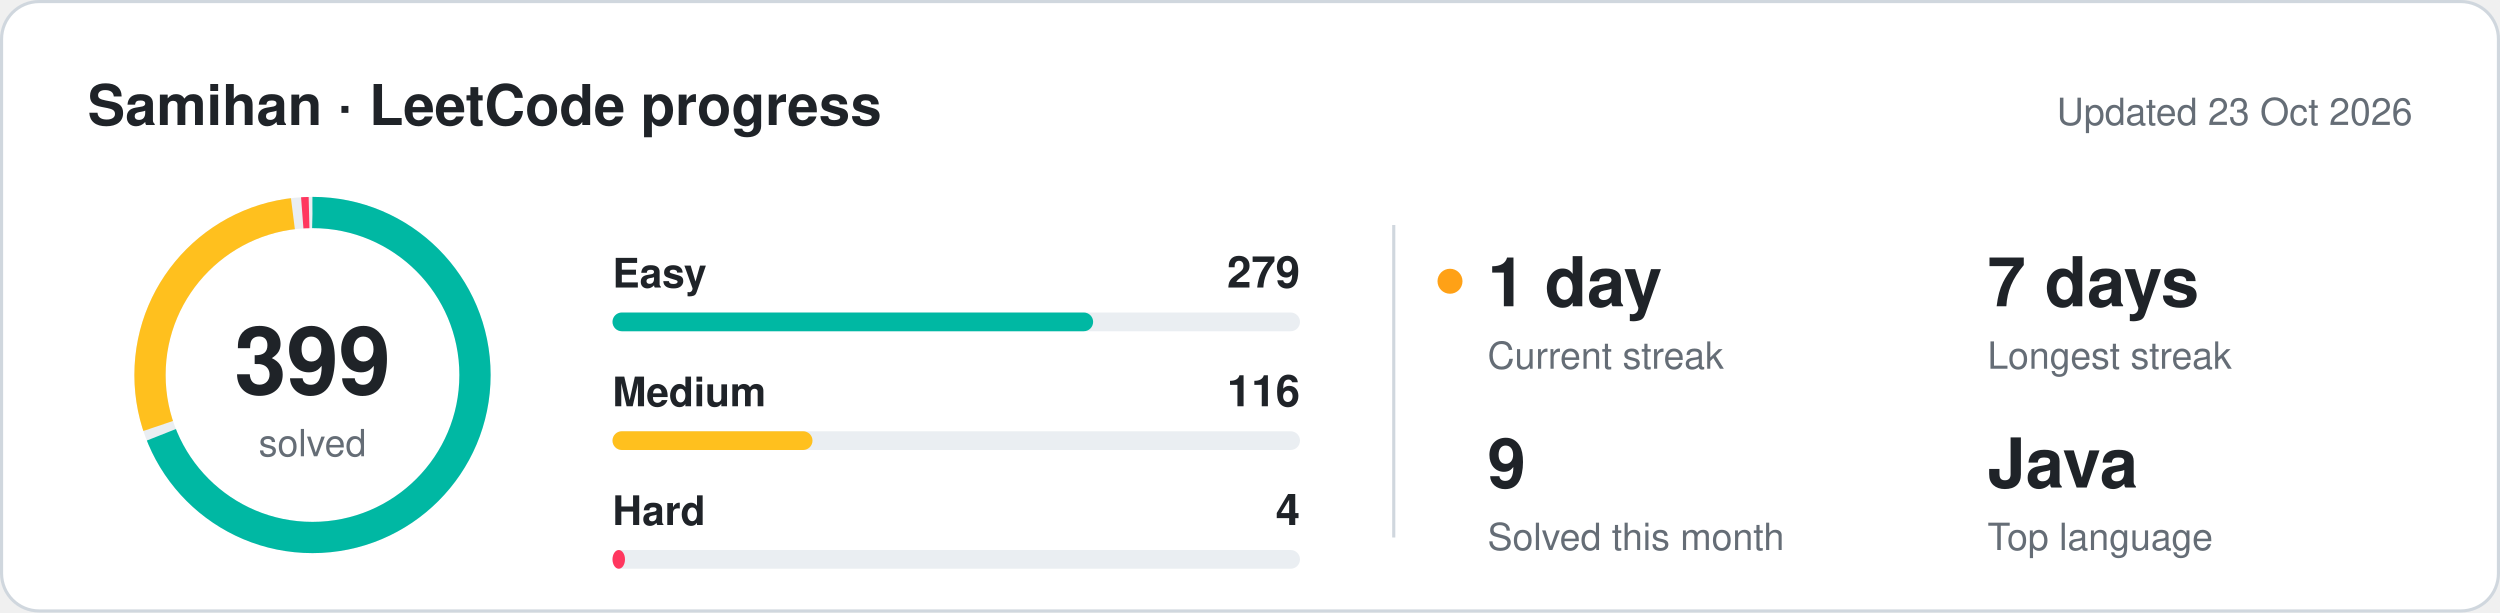
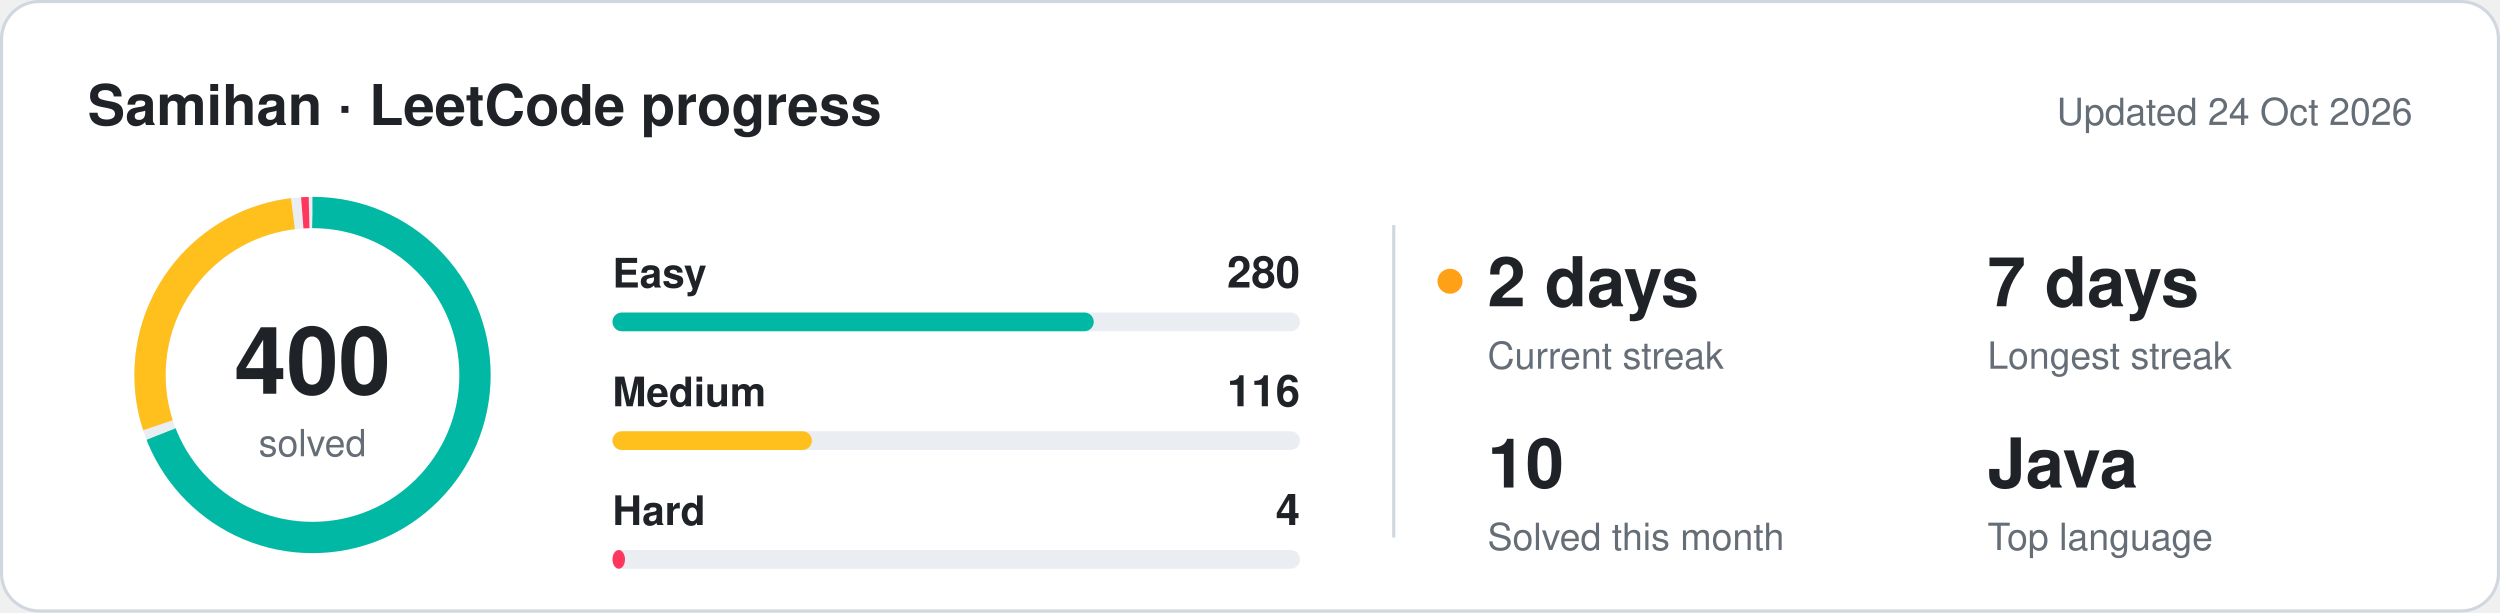
<svg xmlns="http://www.w3.org/2000/svg" width="800" height="196" viewBox="0 0 800 196" font-family="-apple-system,BlinkMacSystemFont,'Segoe UI',Helvetica,Arial,sans-serif" role="img" aria-labelledby="t">
  <style>
.bg{fill:#ffffff;stroke:#d0d7de}.title{fill:#1f2328;font-size:18px;font-weight:600}.muted{fill:#656d76;font-size:12px}
.label{fill:#1f2328;font-size:13px;font-weight:600}.value{fill:#1f2328;font-size:22px;font-weight:700}.value-sm{fill:#1f2328;font-size:14px;font-weight:700}
.total{fill:#1f2328;font-size:30px;font-weight:700}.track{fill:#eaeef2}.ring-track{stroke:#eaeef2}.divider{stroke:#d0d7de}.grid{stroke:#d0d7de;fill:none}
@media (prefers-color-scheme: dark){.bg{fill:#0d1117;stroke:#30363d}.title,.label,.value,.value-sm,.total{fill:#e6edf3}.muted{fill:#8b949e}.track{fill:#21262d}.ring-track{stroke:#21262d}.divider{stroke:#30363d}.grid{stroke:#30363d}}
@keyframes ls-fade{from{opacity:0;transform:translateY(6px)}to{opacity:1;transform:none}}
@keyframes ls-grow{from{transform:scaleX(0)}to{transform:scaleX(1)}}
@keyframes ls-pop{from{opacity:0;transform:scale(.2)}to{opacity:1;transform:scale(1)}}
@keyframes ls-pulse{0%,100%{opacity:1}50%{opacity:.3}}
.fade{animation:ls-fade .6s ease-out both}
.grow{transform-box:fill-box;transform-origin:left center;animation:ls-grow .9s cubic-bezier(.2,.7,.3,1) both}
.pulse{animation:ls-pulse 1.8s ease-in-out infinite}
.d1{animation-delay:0.12s}
.d2{animation-delay:0.24s}
.d3{animation-delay:0.36s}
.d4{animation-delay:0.48s}
.d5{animation-delay:0.60s}
.d6{animation-delay:0.72s}
.d7{animation-delay:0.84s}
.d8{animation-delay:0.96s}
@media (prefers-reduced-motion: reduce){*{animation:none!important}}
@keyframes ls-ring{from{stroke-dashoffset:326.73}to{stroke-dashoffset:0}}.reveal{animation:ls-ring 1.3s cubic-bezier(.2,.7,.3,1) both}
</style>
  <defs>
    <mask id="ring-mask">
      <circle cx="100" cy="120" r="52" fill="none" stroke="#fff" stroke-width="16" stroke-dasharray="326.73 326.73" transform="rotate(-90 100 120)" class="reveal" />
    </mask>
  </defs>
  <rect x="0.5" y="0.5" width="799" height="195" rx="12" class="bg" />
  <g class="fade">
    <text x="28" y="40" class="title">Samihan · LeetCode progress</text>
-     <text x="772" y="40" class="muted" text-anchor="end">Updated 23 Oct 2026</text>
+     <text x="772" y="40" class="muted" text-anchor="end">Updated 24 Oct 2026</text>
  </g>
  <circle cx="100" cy="120" r="52" fill="none" stroke-width="10" class="ring-track" />
  <g mask="url(#ring-mask)">
-     <circle cx="100" cy="120" r="52" fill="none" stroke="#00b8a3" stroke-width="10" stroke-dasharray="225.46 101.26" stroke-dashoffset="0.00" transform="rotate(-90 100 120)" />
-     <circle cx="100" cy="120" r="52" fill="none" stroke="#ffc01e" stroke-width="10" stroke-dasharray="91.99 234.74" stroke-dashoffset="-228.46" transform="rotate(-90 100 120)" />
-     <circle cx="100" cy="120" r="52" fill="none" stroke="#ff375f" stroke-width="10" stroke-dasharray="2.18 324.54" stroke-dashoffset="-323.45" transform="rotate(-90 100 120)" />
+     <circle cx="100" cy="120" r="52" fill="none" stroke="#00b8a3" stroke-width="10" stroke-dasharray="225.71 101.02" stroke-dashoffset="0.00" transform="rotate(-90 100 120)" />
+     <circle cx="100" cy="120" r="52" fill="none" stroke="#ffc01e" stroke-width="10" stroke-dasharray="91.75 234.98" stroke-dashoffset="-228.71" transform="rotate(-90 100 120)" />
+     <circle cx="100" cy="120" r="52" fill="none" stroke="#ff375f" stroke-width="10" stroke-dasharray="2.18 324.55" stroke-dashoffset="-323.46" transform="rotate(-90 100 120)" />
  </g>
  <g class="fade d2">
-     <text x="100" y="126" class="total" text-anchor="middle">399</text>
+     <text x="100" y="126" class="total" text-anchor="middle">400</text>
    <text x="100" y="146" class="muted" text-anchor="middle">solved</text>
  </g>
  <g class="fade d1">
    <text x="196" y="92" class="label" fill="#00b8a3">Easy</text>
-     <text x="416" y="92" class="value-sm" text-anchor="end">279</text>
+     <text x="416" y="92" class="value-sm" text-anchor="end">280</text>
  </g>
  <rect x="196" y="100" width="220" height="6" rx="3" class="track" />
-   <rect x="196" y="100" width="153.8" height="6" rx="3" fill="#00b8a3" class="grow d1" />
+   <rect x="196" y="100" width="154.0" height="6" rx="3" fill="#00b8a3" class="grow d1" />
  <g class="fade d2">
    <text x="196" y="130" class="label" fill="#ffc01e">Medium</text>
    <text x="416" y="130" class="value-sm" text-anchor="end">116</text>
  </g>
  <rect x="196" y="138" width="220" height="6" rx="3" class="track" />
-   <rect x="196" y="138" width="64.0" height="6" rx="3" fill="#ffc01e" class="grow d2" />
+   <rect x="196" y="138" width="63.8" height="6" rx="3" fill="#ffc01e" class="grow d2" />
  <g class="fade d3">
    <text x="196" y="168" class="label" fill="#ff375f">Hard</text>
    <text x="416" y="168" class="value-sm" text-anchor="end">4</text>
  </g>
  <rect x="196" y="176" width="220" height="6" rx="3" class="track" />
  <rect x="196" y="176" width="4.0" height="6" rx="3" fill="#ff375f" class="grow d3" />
  <line x1="446" y1="72" x2="446" y2="172" class="divider" />
  <g class="fade d3">
-     <text x="476" y="98" class="value">1 day</text>
+     <text x="476" y="98" class="value">2 days</text>
    <text x="476" y="118" class="muted">Current streak</text>
    <circle cx="464" cy="90" r="4" fill="#ffa116" class="pulse" />
  </g>
  <g class="fade d4">
    <text x="636" y="98" class="value">7 days</text>
    <text x="636" y="118" class="muted">Longest streak</text>
  </g>
  <g class="fade d5">
-     <text x="476" y="156" class="value">9</text>
+     <text x="476" y="156" class="value">10</text>
    <text x="476" y="176" class="muted">Solved this month</text>
  </g>
  <g class="fade d6">
    <text x="636" y="156" class="value">Java</text>
    <text x="636" y="176" class="muted">Top language</text>
  </g>
</svg>
